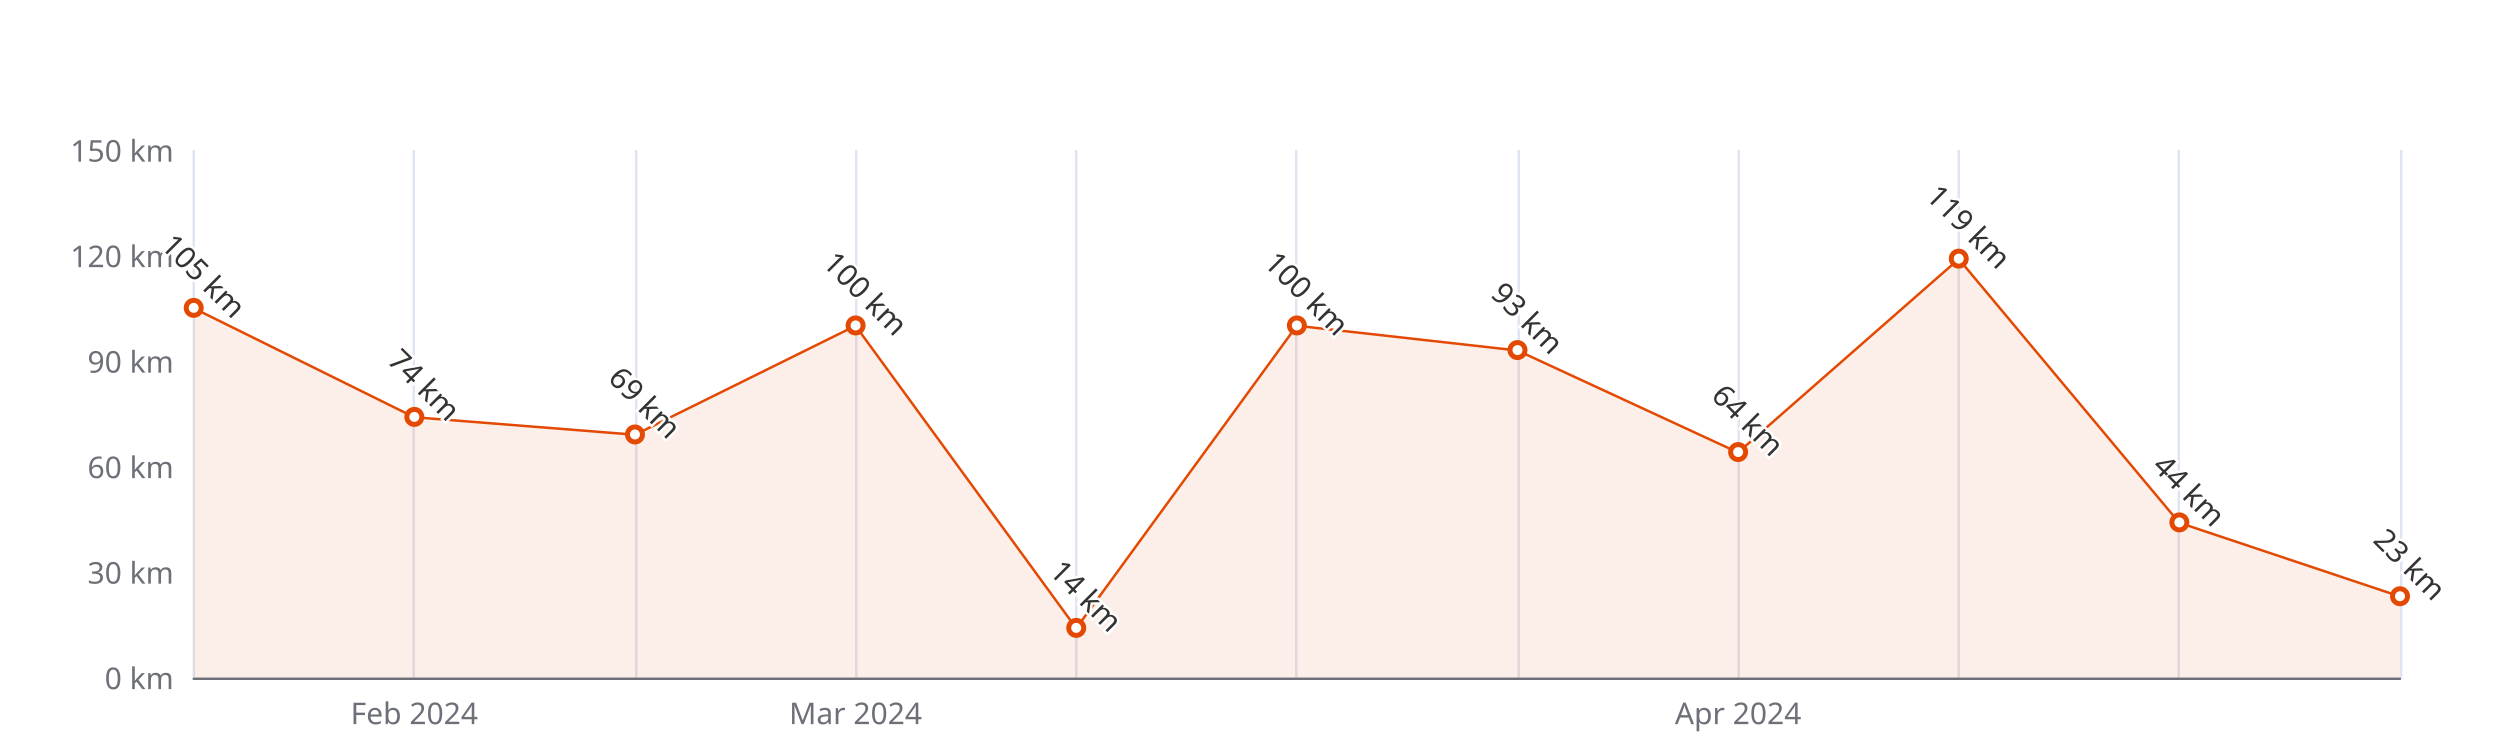
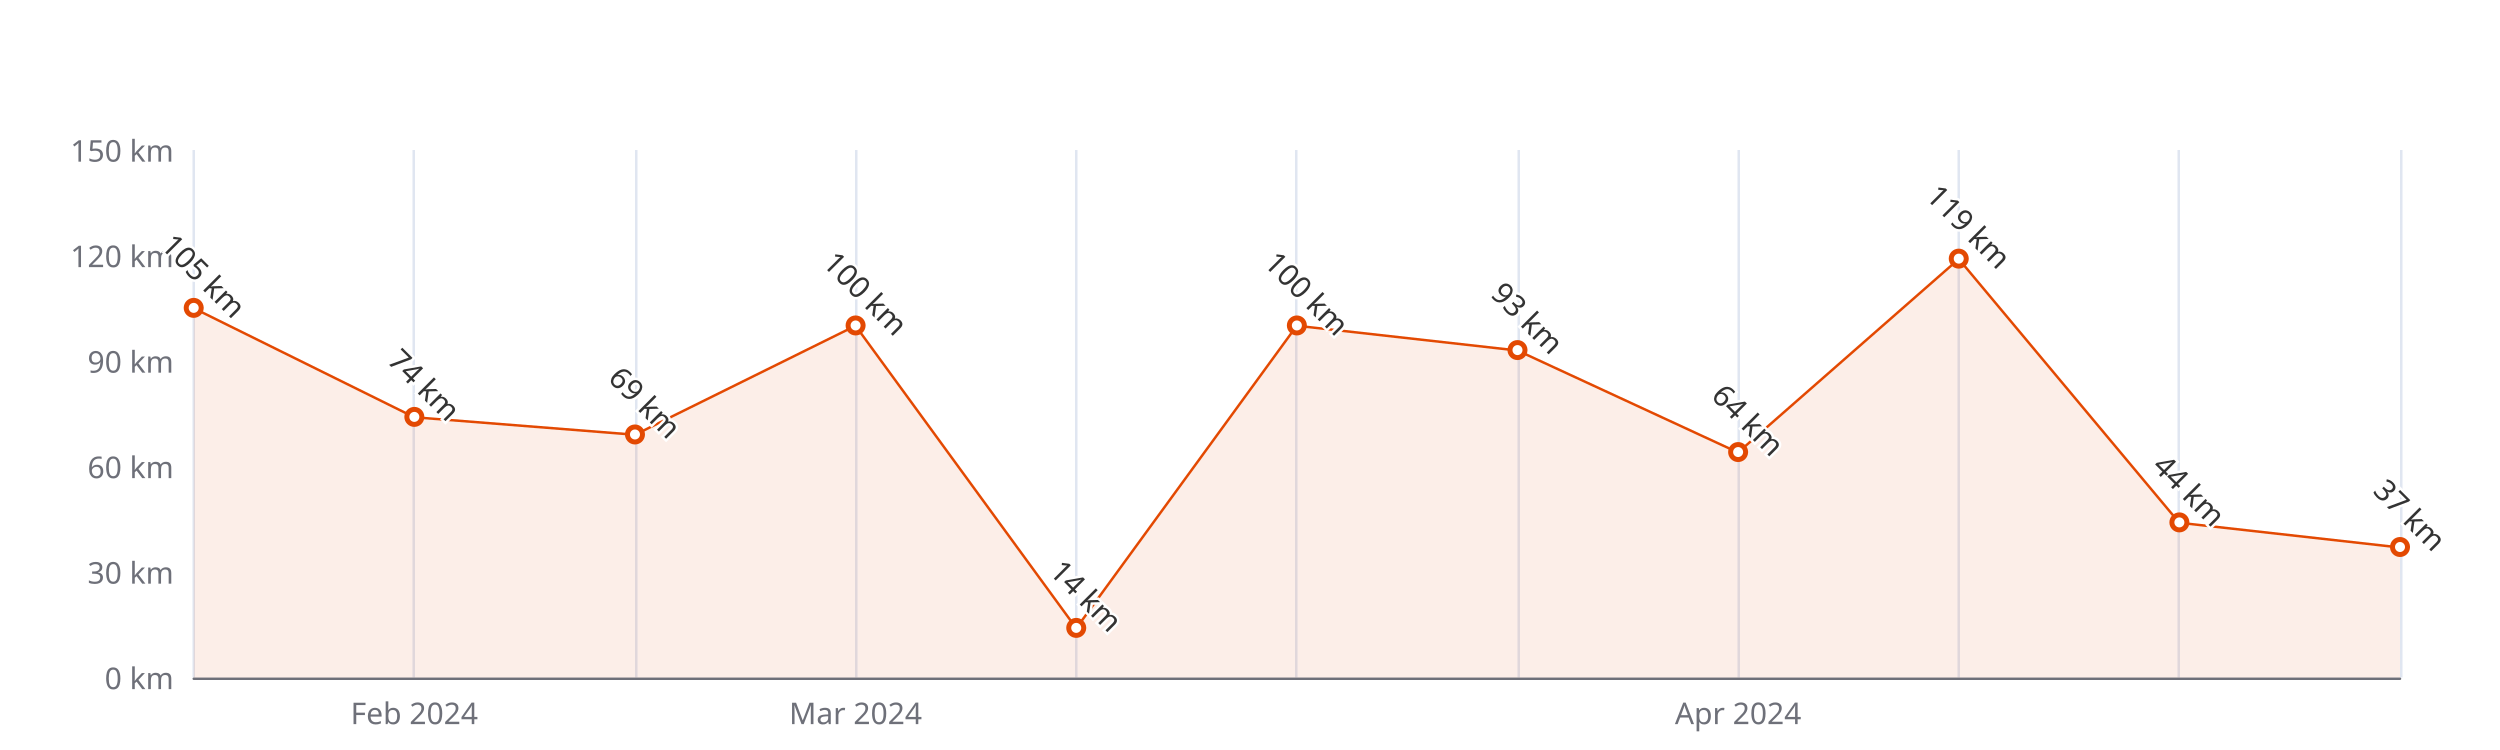
<svg xmlns="http://www.w3.org/2000/svg" width="1000" height="300" version="1.1" baseProfile="full" viewBox="0 0 1000 300">
  <rect width="1000" height="300" x="0" y="0" id="0" fill="#ffffff" />
  <path d="M77.5 60L77.5 271" fill="none" stroke="#E0E6F1" />
  <path d="M165.5 60L165.5 271" fill="none" stroke="#E0E6F1" />
  <path d="M254.5 60L254.5 271" fill="none" stroke="#E0E6F1" />
  <path d="M342.5 60L342.5 271" fill="none" stroke="#E0E6F1" />
  <path d="M430.5 60L430.5 271" fill="none" stroke="#E0E6F1" />
  <path d="M518.5 60L518.5 271" fill="none" stroke="#E0E6F1" />
  <path d="M607.5 60L607.5 271" fill="none" stroke="#E0E6F1" />
  <path d="M695.5 60L695.5 271" fill="none" stroke="#E0E6F1" />
  <path d="M783.5 60L783.5 271" fill="none" stroke="#E0E6F1" />
  <path d="M871.5 60L871.5 271" fill="none" stroke="#E0E6F1" />
  <path d="M960.5 60L960.5 271" fill="none" stroke="#E0E6F1" />
  <path d="M77.5 271.5L960 271.5" fill="none" stroke="#6E7079" stroke-linecap="round" />
  <text dominant-baseline="central" text-anchor="end" style="font-size:12px;font-family:sans-serif;" xml:space="preserve" transform="translate(69.48 271)" fill="#6E7079">0 km</text>
  <text dominant-baseline="central" text-anchor="end" style="font-size:12px;font-family:sans-serif;" xml:space="preserve" transform="translate(69.48 228.8)" fill="#6E7079">30 km</text>
  <text dominant-baseline="central" text-anchor="end" style="font-size:12px;font-family:sans-serif;" xml:space="preserve" transform="translate(69.48 186.6)" fill="#6E7079">60 km</text>
  <text dominant-baseline="central" text-anchor="end" style="font-size:12px;font-family:sans-serif;" xml:space="preserve" transform="translate(69.48 144.4)" fill="#6E7079">90 km</text>
  <text dominant-baseline="central" text-anchor="end" style="font-size:12px;font-family:sans-serif;" xml:space="preserve" transform="translate(69.48 102.2)" fill="#6E7079">120 km</text>
  <text dominant-baseline="central" text-anchor="end" style="font-size:12px;font-family:sans-serif;" xml:space="preserve" transform="translate(69.48 60)" fill="#6E7079">150 km</text>
  <text dominant-baseline="central" text-anchor="middle" style="font-size:12px;font-family:sans-serif;" xml:space="preserve" y="6" transform="translate(165.732 279)" fill="#6E7079">Feb 2024</text>
  <text dominant-baseline="central" text-anchor="middle" style="font-size:12px;font-family:sans-serif;" xml:space="preserve" y="6" transform="translate(342.236 279)" fill="#6E7079">Mar 2024</text>
  <text dominant-baseline="central" text-anchor="middle" style="font-size:12px;font-family:sans-serif;" xml:space="preserve" y="6" transform="translate(695.244 279)" fill="#6E7079">Apr 2024</text>
  <g clip-path="url(#zr5-c0)">
-     <path d="M77.5 123.3L165.7 166.9L254 173.9L342.2 130.3L430.5 251.3L518.7 130.3L607 140.2L695.2 181L783.5 103.6L871.7 209.1L960 238.6L960 271L871.7 271L783.5 271L695.2 271L607 271L518.7 271L430.5 271L342.2 271L254 271L165.7 271L77.5 271Z" fill="rgb(227,73,2)" fill-opacity="0.09" />
-     <path d="M77.5 123.3L165.7 166.9L254 173.9L342.2 130.3L430.5 251.3L518.7 130.3L607 140.2L695.2 181L783.5 103.6L871.7 209.1L960 238.6" fill="none" stroke="#E34902" stroke-linejoin="bevel" />
+     <path d="M77.5 123.3L165.7 166.9L254 173.9L342.2 130.3L430.5 251.3L518.7 130.3L607 140.2L695.2 181L783.5 103.6L871.7 209.1L960 219L960 271L871.7 271L783.5 271L695.2 271L607 271L518.7 271L430.5 271L342.2 271L254 271L165.7 271L77.5 271Z" fill="rgb(227,73,2)" fill-opacity="0.09" />
+     <path d="M77.5 123.3L165.7 166.9L254 173.9L342.2 130.3L430.5 251.3L518.7 130.3L607 140.2L695.2 181L783.5 103.6L871.7 209.1L960 219" fill="none" stroke="#E34902" stroke-linejoin="bevel" />
  </g>
  <path d="M1 0A1 1 0 1 1 1 -0.1A1 1 0 0 1 1 0" transform="matrix(3,0,0,3,77.48,123.3)" fill="#fff" stroke="#E34902" stroke-width="0.667" />
  <path d="M1 0A1 1 0 1 1 1 -0.1A1 1 0 0 1 1 0" transform="matrix(3,0,0,3,165.732,166.9067)" fill="#fff" stroke="#E34902" stroke-width="0.667" />
  <path d="M1 0A1 1 0 1 1 1 -0.1A1 1 0 0 1 1 0" transform="matrix(3,0,0,3,253.984,173.94)" fill="#fff" stroke="#E34902" stroke-width="0.667" />
  <path d="M1 0A1 1 0 1 1 1 -0.1A1 1 0 0 1 1 0" transform="matrix(3,0,0,3,342.236,130.3333)" fill="#fff" stroke="#E34902" stroke-width="0.667" />
  <path d="M1 0A1 1 0 1 1 1 -0.1A1 1 0 0 1 1 0" transform="matrix(3,0,0,3,430.488,251.3067)" fill="#fff" stroke="#E34902" stroke-width="0.667" />
  <path d="M1 0A1 1 0 1 1 1 -0.1A1 1 0 0 1 1 0" transform="matrix(3,0,0,3,518.74,130.3333)" fill="#fff" stroke="#E34902" stroke-width="0.667" />
  <path d="M1 0A1 1 0 1 1 1 -0.1A1 1 0 0 1 1 0" transform="matrix(3,0,0,3,606.992,140.18)" fill="#fff" stroke="#E34902" stroke-width="0.667" />
  <path d="M1 0A1 1 0 1 1 1 -0.1A1 1 0 0 1 1 0" transform="matrix(3,0,0,3,695.244,180.9733)" fill="#fff" stroke="#E34902" stroke-width="0.667" />
  <path d="M1 0A1 1 0 1 1 1 -0.1A1 1 0 0 1 1 0" transform="matrix(3,0,0,3,783.496,103.6067)" fill="#fff" stroke="#E34902" stroke-width="0.667" />
  <path d="M1 0A1 1 0 1 1 1 -0.1A1 1 0 0 1 1 0" transform="matrix(3,0,0,3,871.748,209.1067)" fill="#fff" stroke="#E34902" stroke-width="0.667" />
-   <path d="M1 0A1 1 0 1 1 1 -0.1A1 1 0 0 1 1 0" transform="matrix(3,0,0,3,960,238.6467)" fill="#fff" stroke="#E34902" stroke-width="0.667" />
+   <path d="M1 0A1 1 0 1 1 1 -0.1A1 1 0 0 1 1 0" transform="matrix(3,0,0,3,960,218.9533)" fill="#fff" stroke="#E34902" stroke-width="0.667" />
  <text dominant-baseline="central" text-anchor="middle" style="font-size:12px;font-family:sans-serif;" xml:space="preserve" y="-6" transform="matrix(0.707,0.707,-0.707,0.707,77.48,114.3)" fill="#333" stroke="rgb(255,255,255)" stroke-width="2" paint-order="stroke" stroke-miterlimit="2">105 km</text>
  <text dominant-baseline="central" text-anchor="middle" style="font-size:12px;font-family:sans-serif;" xml:space="preserve" y="-6" transform="matrix(0.707,0.707,-0.707,0.707,165.732,157.9067)" fill="#333" stroke="rgb(255,255,255)" stroke-width="2" paint-order="stroke" stroke-miterlimit="2">74 km</text>
  <text dominant-baseline="central" text-anchor="middle" style="font-size:12px;font-family:sans-serif;" xml:space="preserve" y="-6" transform="matrix(0.707,0.707,-0.707,0.707,253.984,164.94)" fill="#333" stroke="rgb(255,255,255)" stroke-width="2" paint-order="stroke" stroke-miterlimit="2">69 km</text>
  <text dominant-baseline="central" text-anchor="middle" style="font-size:12px;font-family:sans-serif;" xml:space="preserve" y="-6" transform="matrix(0.707,0.707,-0.707,0.707,342.236,121.3333)" fill="#333" stroke="rgb(255,255,255)" stroke-width="2" paint-order="stroke" stroke-miterlimit="2">100 km</text>
  <text dominant-baseline="central" text-anchor="middle" style="font-size:12px;font-family:sans-serif;" xml:space="preserve" y="-6" transform="matrix(0.707,0.707,-0.707,0.707,430.488,242.3067)" fill="#333" stroke="rgb(255,255,255)" stroke-width="2" paint-order="stroke" stroke-miterlimit="2">14 km</text>
  <text dominant-baseline="central" text-anchor="middle" style="font-size:12px;font-family:sans-serif;" xml:space="preserve" y="-6" transform="matrix(0.707,0.707,-0.707,0.707,518.74,121.3333)" fill="#333" stroke="rgb(255,255,255)" stroke-width="2" paint-order="stroke" stroke-miterlimit="2">100 km</text>
  <text dominant-baseline="central" text-anchor="middle" style="font-size:12px;font-family:sans-serif;" xml:space="preserve" y="-6" transform="matrix(0.707,0.707,-0.707,0.707,606.992,131.18)" fill="#333" stroke="rgb(255,255,255)" stroke-width="2" paint-order="stroke" stroke-miterlimit="2">93 km</text>
  <text dominant-baseline="central" text-anchor="middle" style="font-size:12px;font-family:sans-serif;" xml:space="preserve" y="-6" transform="matrix(0.707,0.707,-0.707,0.707,695.244,171.9733)" fill="#333" stroke="rgb(255,255,255)" stroke-width="2" paint-order="stroke" stroke-miterlimit="2">64 km</text>
  <text dominant-baseline="central" text-anchor="middle" style="font-size:12px;font-family:sans-serif;" xml:space="preserve" y="-6" transform="matrix(0.707,0.707,-0.707,0.707,783.496,94.6067)" fill="#333" stroke="rgb(255,255,255)" stroke-width="2" paint-order="stroke" stroke-miterlimit="2">119 km</text>
  <text dominant-baseline="central" text-anchor="middle" style="font-size:12px;font-family:sans-serif;" xml:space="preserve" y="-6" transform="matrix(0.707,0.707,-0.707,0.707,871.748,200.1067)" fill="#333" stroke="rgb(255,255,255)" stroke-width="2" paint-order="stroke" stroke-miterlimit="2">44 km</text>
-   <text dominant-baseline="central" text-anchor="middle" style="font-size:12px;font-family:sans-serif;" xml:space="preserve" y="-6" transform="matrix(0.707,0.707,-0.707,0.707,960,229.6467)" fill="#333" stroke="rgb(255,255,255)" stroke-width="2" paint-order="stroke" stroke-miterlimit="2">23 km</text>
+   <text dominant-baseline="central" text-anchor="middle" style="font-size:12px;font-family:sans-serif;" xml:space="preserve" y="-6" transform="matrix(0.707,0.707,-0.707,0.707,960,209.9533)" fill="#333" stroke="rgb(255,255,255)" stroke-width="2" paint-order="stroke" stroke-miterlimit="2">37 km</text>
  <defs>
    <clipPath id="zr5-c0">
      <path d="M76 59.5l884 0l0 212l-884 0Z" fill="#000" />
    </clipPath>
  </defs>
</svg>
